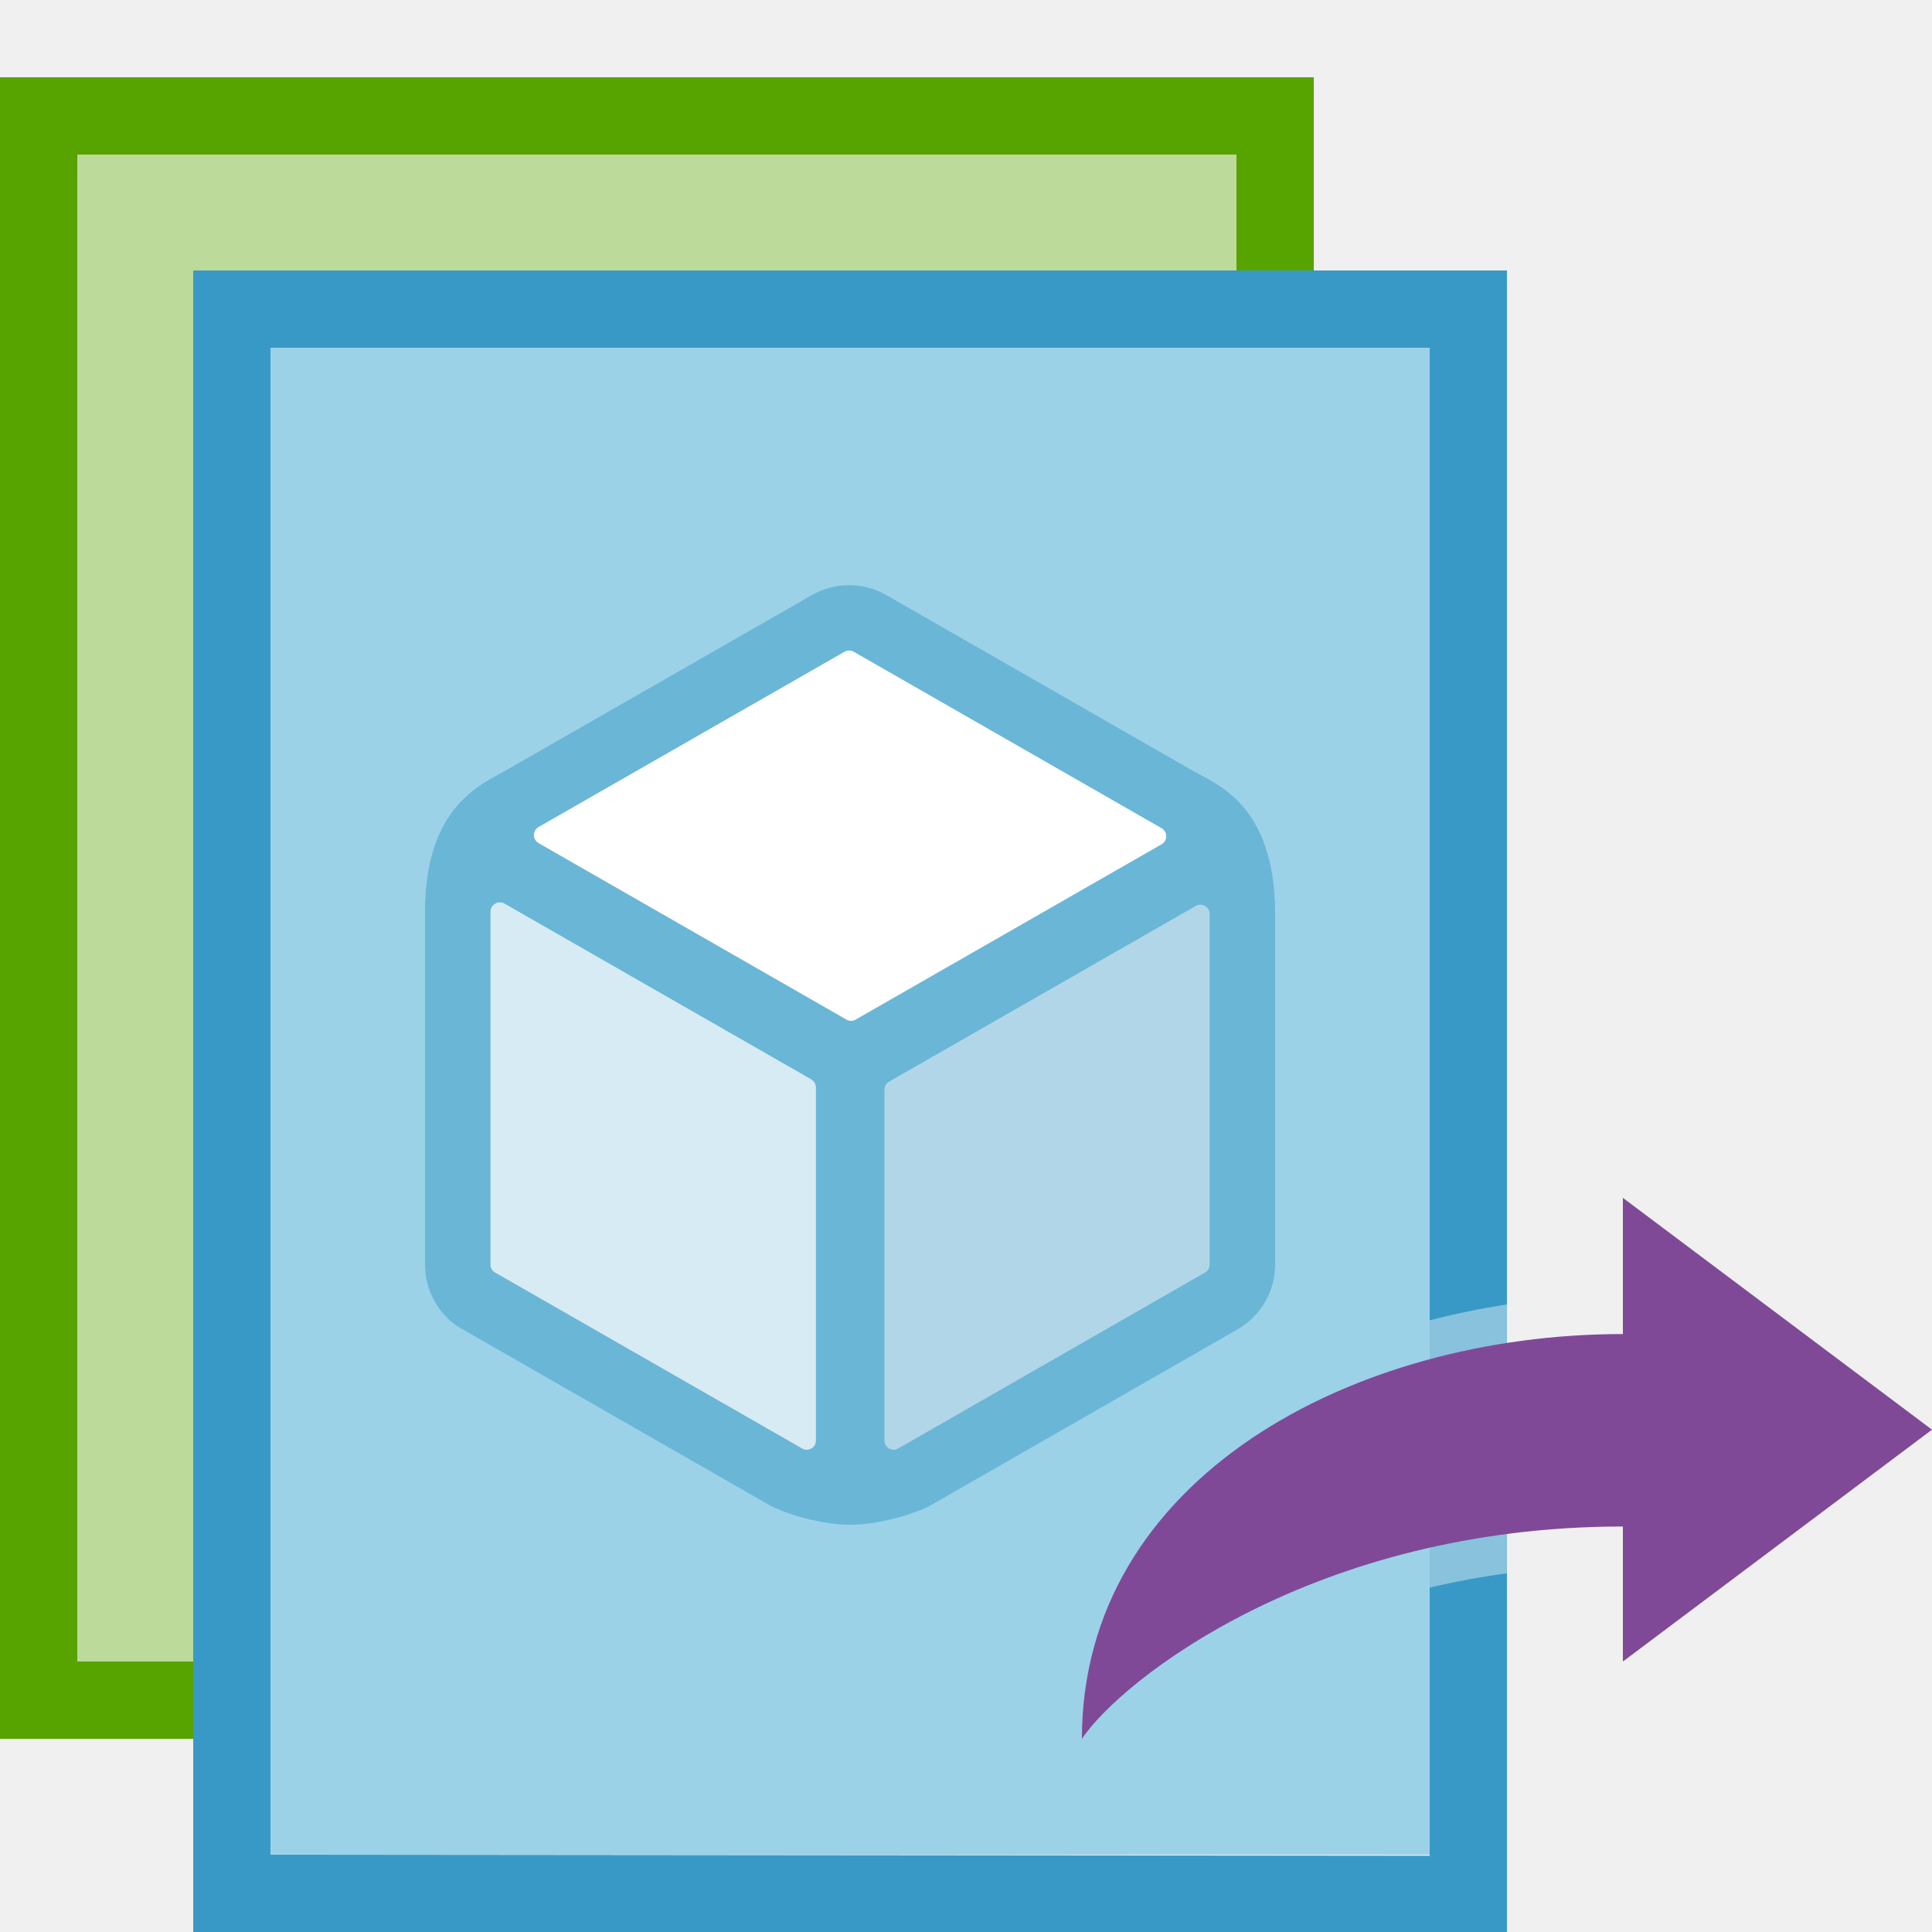
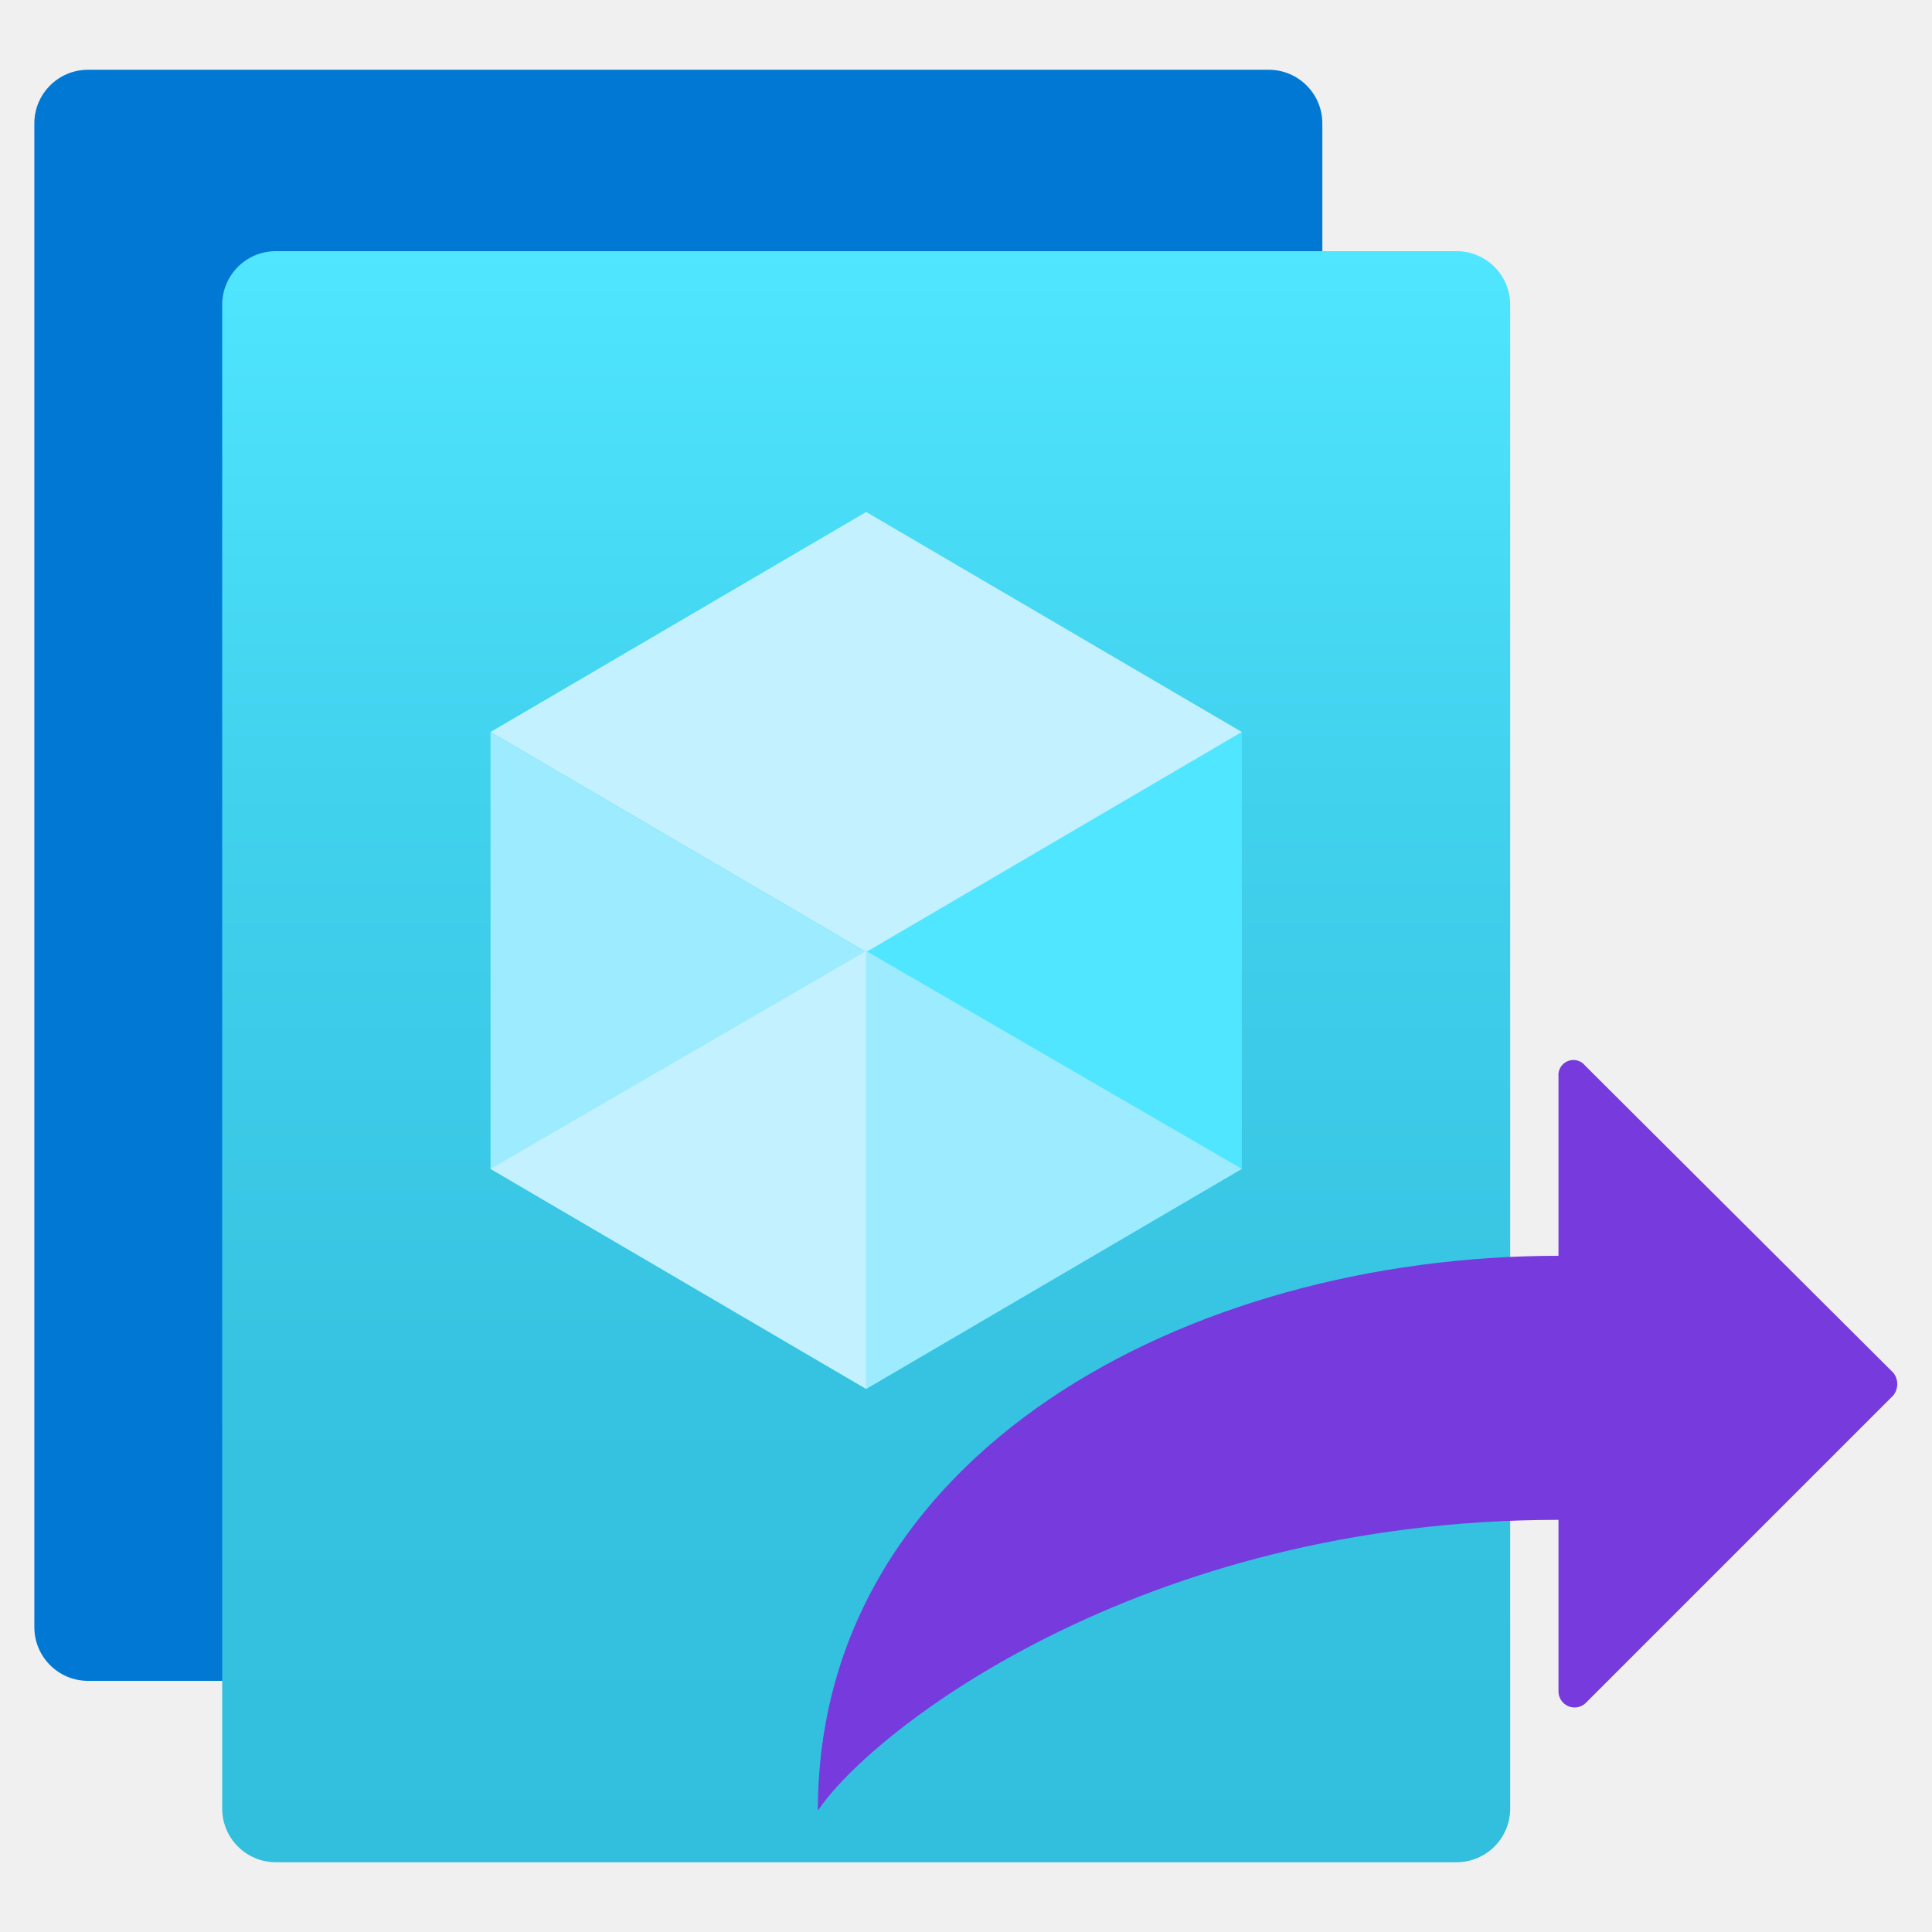
- <svg viewBox="0 0 50 50" class="fxs-portal-svg" role="presentation" focusable="false" id="FxSymbol0-04b" data-type="1">
+ <svg viewBox="0 0 18 18" data-islogo="true" class="" role="presentation" focusable="false" id="FxSymbol0-043" data-type="1">
  <g>
-     <path d="M34 45H0V2h34v43zM2 43l30 .027" class="msportalfx-svg-c14" fill="#57a300" />
-     <path opacity=".6" d="M2 43V4h30v39z" class="msportalfx-svg-c01" fill="#ffffff" />
-     <path d="M39 50H5V7h34v43zM7 48l30 .027V9L7 9.027V48z" class="msportalfx-svg-c16" fill="#3999c6" />
-     <path d="M7 9h30v39H7z" class="msportalfx-svg-c15" fill="#59b4d9" />
-     <path d="M7 9h30v39H7z" opacity=".4" class="msportalfx-svg-c01" fill="#ffffff" />
-     <path opacity=".5" d="M30.905 19.967l-7.982-4.575a1.941 1.941 0 0 0-1.909.007l-7.926 4.541c-.594.344-2.088.904-2.088 3.652v9.136c0 .708.387 1.357.975 1.676l7.894 4.523c.302.186 1.285.533 2.131.533s1.814-.34 2.107-.515l7.899-4.529c.613-.34.994-.987.994-1.688V23.65c0-2.806-1.5-3.346-2.095-3.683z" class="msportalfx-svg-c16" fill="#3999c6" />
-     <path d="M22.025 26.42a.246.246 0 0 1-.121-.034l-7.967-4.567a.24.24 0 0 1 0-.415l7.919-4.537a.246.246 0 0 1 .238 0l7.97 4.568a.236.236 0 0 1 .118.207.238.238 0 0 1-.118.207l-7.916 4.536a.25.25 0 0 1-.123.035" class="msportalfx-svg-c01" fill="#ffffff" />
-     <path d="M20.88 37.52a.221.221 0 0 1-.121-.032l-7.943-4.552a.235.235 0 0 1-.124-.208v-9.136a.24.24 0 0 1 .123-.208.24.24 0 0 1 .243 0L21 27.935a.249.249 0 0 1 .117.21v9.136a.245.245 0 0 1-.117.208.271.271 0 0 1-.12.031m2.249 0a.256.256 0 0 1-.125-.032.241.241 0 0 1-.116-.208v-9.078a.25.25 0 0 1 .116-.208l7.942-4.55a.238.238 0 0 1 .239 0 .238.238 0 0 1 .122.207v9.077a.238.238 0 0 1-.122.208l-7.939 4.552a.22.22 0 0 1-.117.032" class="msportalfx-svg-c16" fill="#3999c6" />
-     <path opacity=".8" d="M20.88 37.52a.221.221 0 0 1-.121-.032l-7.943-4.552a.235.235 0 0 1-.124-.208v-9.136a.24.24 0 0 1 .123-.208.24.24 0 0 1 .243 0L21 27.935a.249.249 0 0 1 .117.21v9.136a.245.245 0 0 1-.117.208.271.271 0 0 1-.12.031" class="msportalfx-svg-c01" fill="#ffffff" />
-     <path opacity=".6" d="M23.129 37.52a.256.256 0 0 1-.125-.032.241.241 0 0 1-.116-.208v-9.078a.25.25 0 0 1 .116-.208l7.942-4.55a.238.238 0 0 1 .239 0 .238.238 0 0 1 .122.207v9.077a.238.238 0 0 1-.122.208l-7.939 4.552a.22.22 0 0 1-.117.032" class="msportalfx-svg-c01" fill="#ffffff" />
-     <path d="M42 31l8 6-8 6z" class="msportalfx-svg-c17" fill="#804998" />
-     <path opacity=".4" d="M37 41.087a20.985 20.985 0 0 1 2-.37v-6.958a19.8 19.8 0 0 0-2 .411v6.917z" class="msportalfx-svg-c01" fill="#ffffff" />
-     <path d="M42 39.506c-8 0-13 3.994-14 5.494 0-6.735 7-10.475 14-10.475v4.981z" class="msportalfx-svg-c17" fill="#804998" />
+     <rect x=".32" y=".65" width="12" height="15.01" rx=".5" fill="#0078d4" />
+     <rect x="2.07" y="2.34" width="12" height="15.01" rx=".5" fill="url(#f1f6faa7-ad54-4b4c-a870-89c001f694fd)" />
+     <path d="M17.64 12.79l-2.87-2.86a.14.14 0 0 0-.25.1v1.67c-3.45 0-6.9 1.84-6.9 5.17.49-.74 3-2.71 6.9-2.71v1.6a.15.15 0 0 0 .25.11L17.64 13a.17.17 0 0 0 0-.21z" fill="#773adc" />
+     <path fill="#50e6ff" d="M11.57 6.82v4.07l-3.5 2.05V8.86l3.5-2.04z" />
+     <path fill="#c3f1ff" d="M11.57 6.82l-3.5 2.05-3.5-2.05 3.5-2.05 3.5 2.05z" />
+     <path fill="#9cebff" d="M8.07 8.87v4.07l-3.5-2.05V6.82l3.5 2.05z" />
+     <path fill="#c3f1ff" d="M4.57 10.89l3.5-2.03v4.08l-3.5-2.05z" />
+     <path fill="#9cebff" d="M11.57 10.89l-3.5-2.03v4.08l3.5-2.05z" />
  </g>
  <defs>
- </defs>
+     <linearGradient id="f1f6faa7-ad54-4b4c-a870-89c001f694fd" x1="8.07" y1="17.35" x2="8.07" y2="2.34" gradientUnits="userSpaceOnUse">
+       <stop offset="0" stop-color="#32bedd" />
+       <stop offset=".3" stop-color="#36c3e1" />
+       <stop offset=".67" stop-color="#41d2ee" />
+       <stop offset="1" stop-color="#50e6ff" />
+     </linearGradient>
+   </defs>
</svg>
